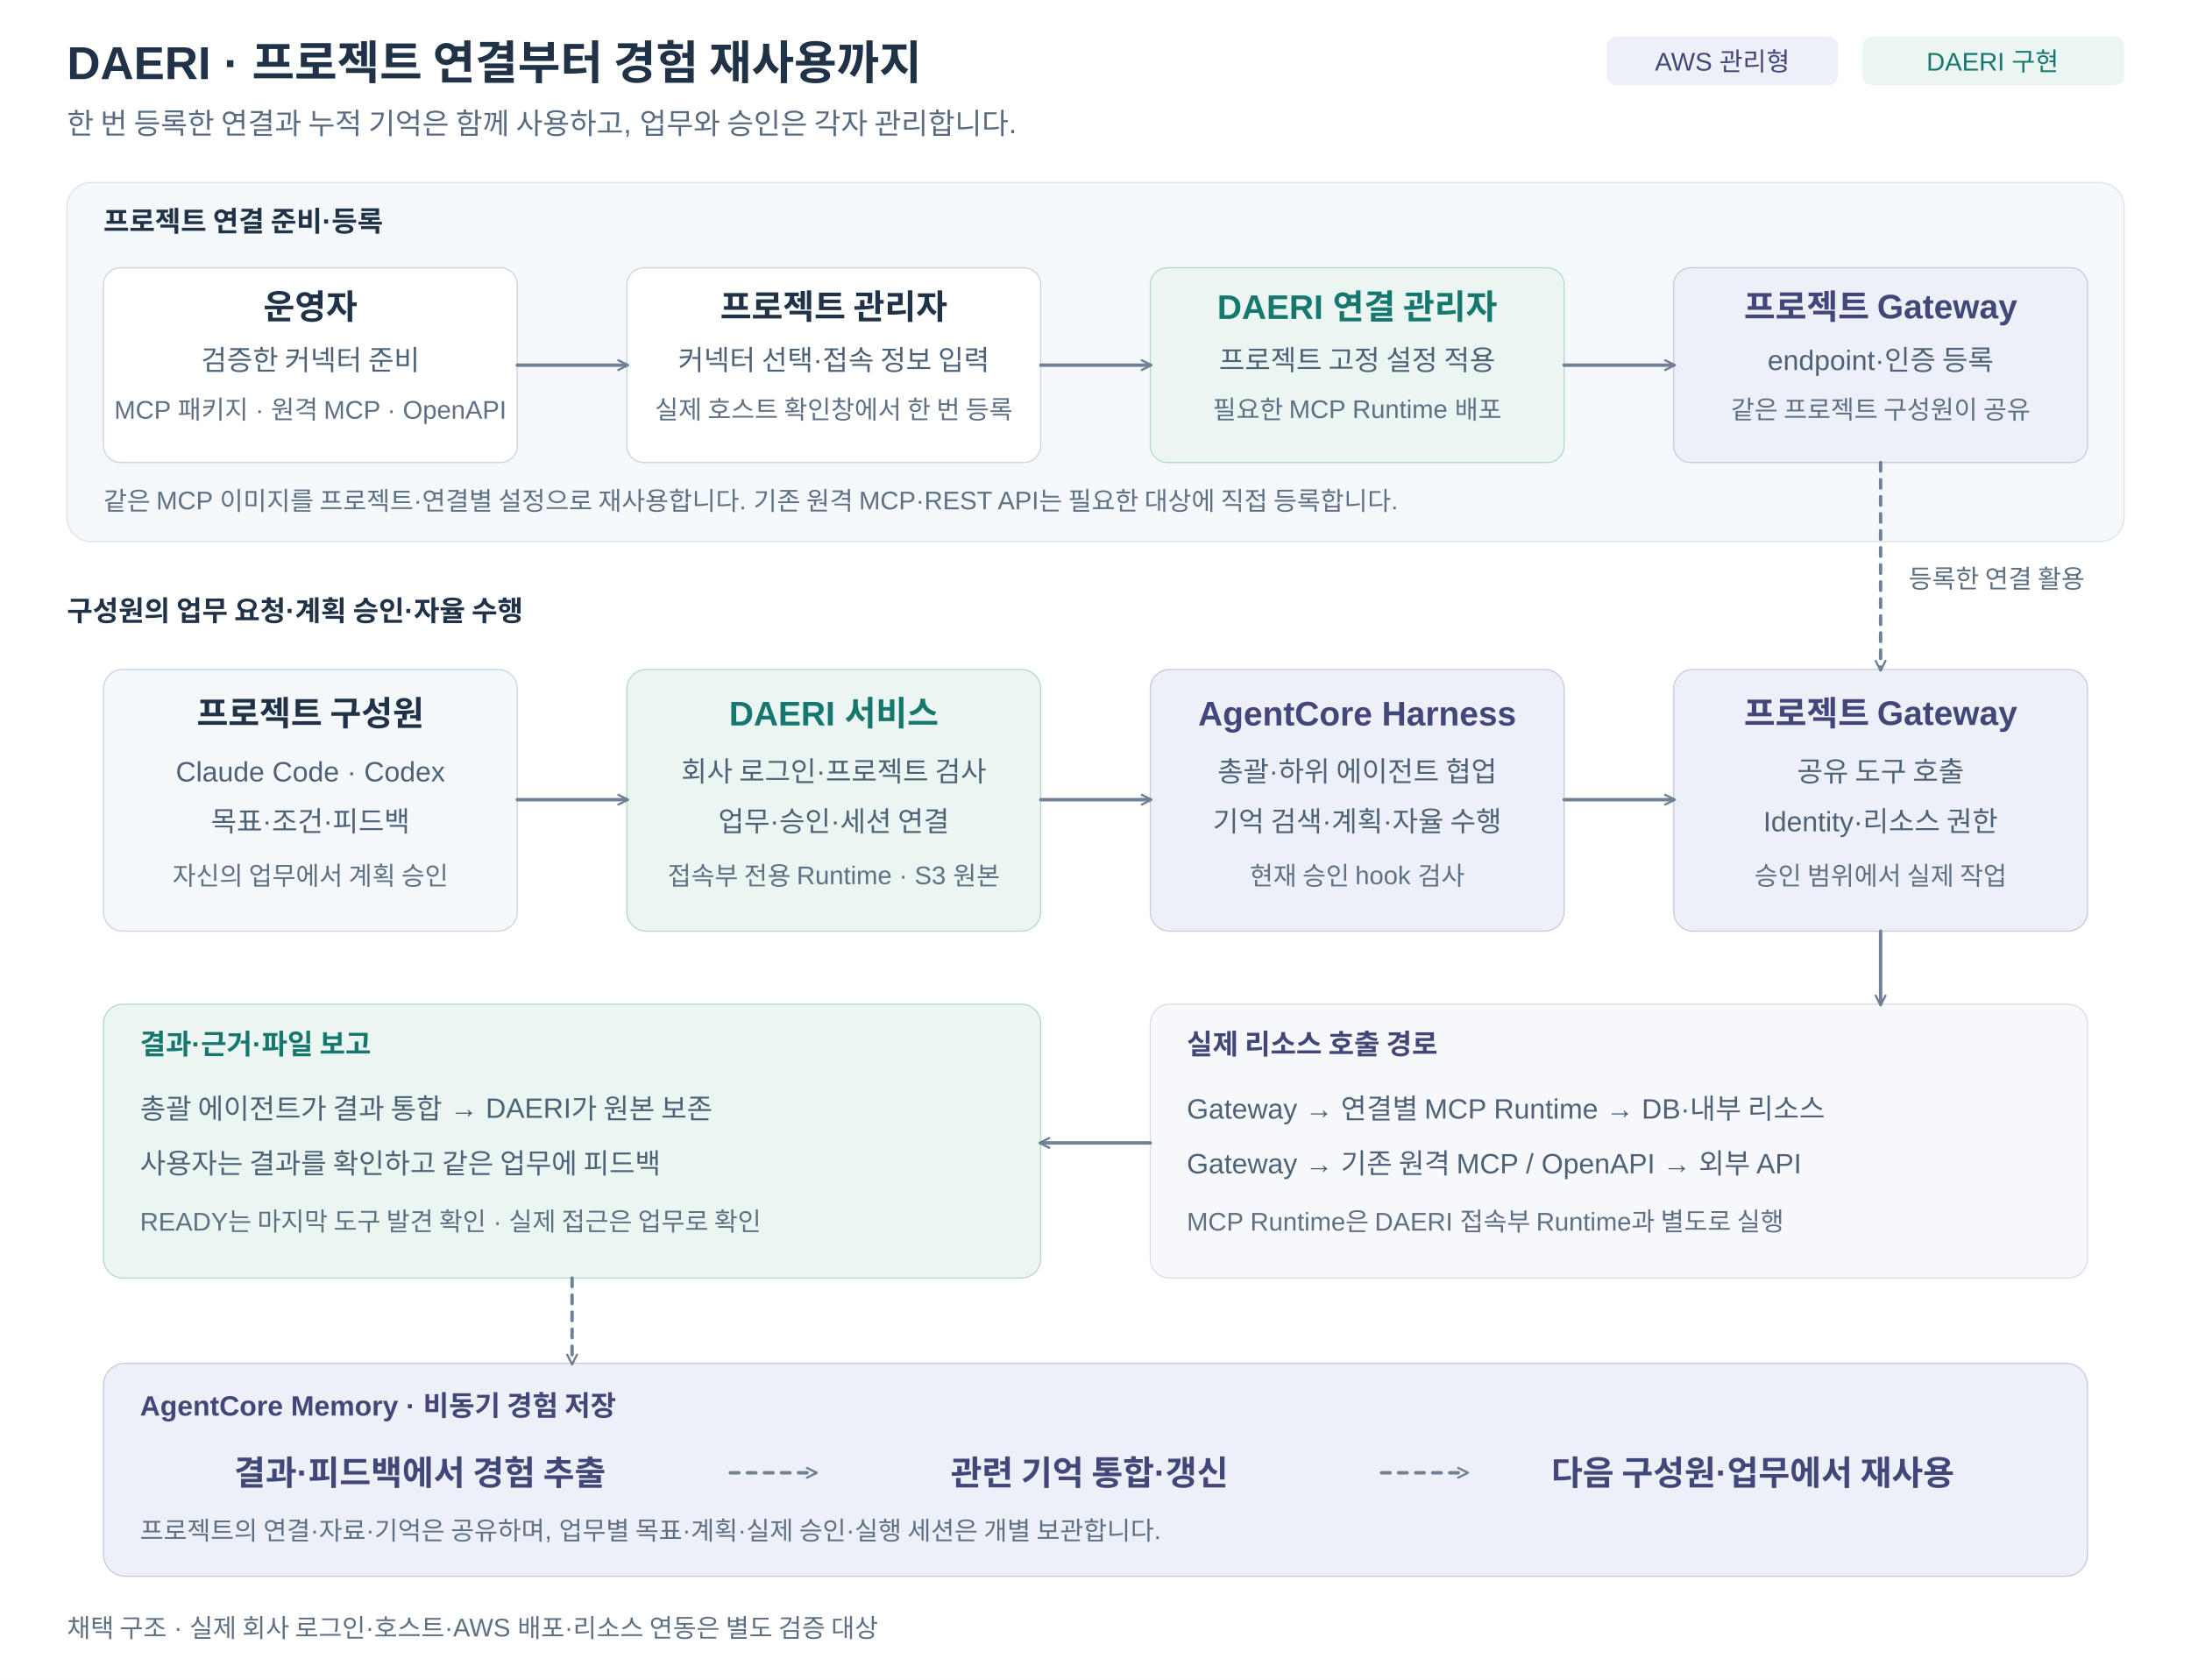
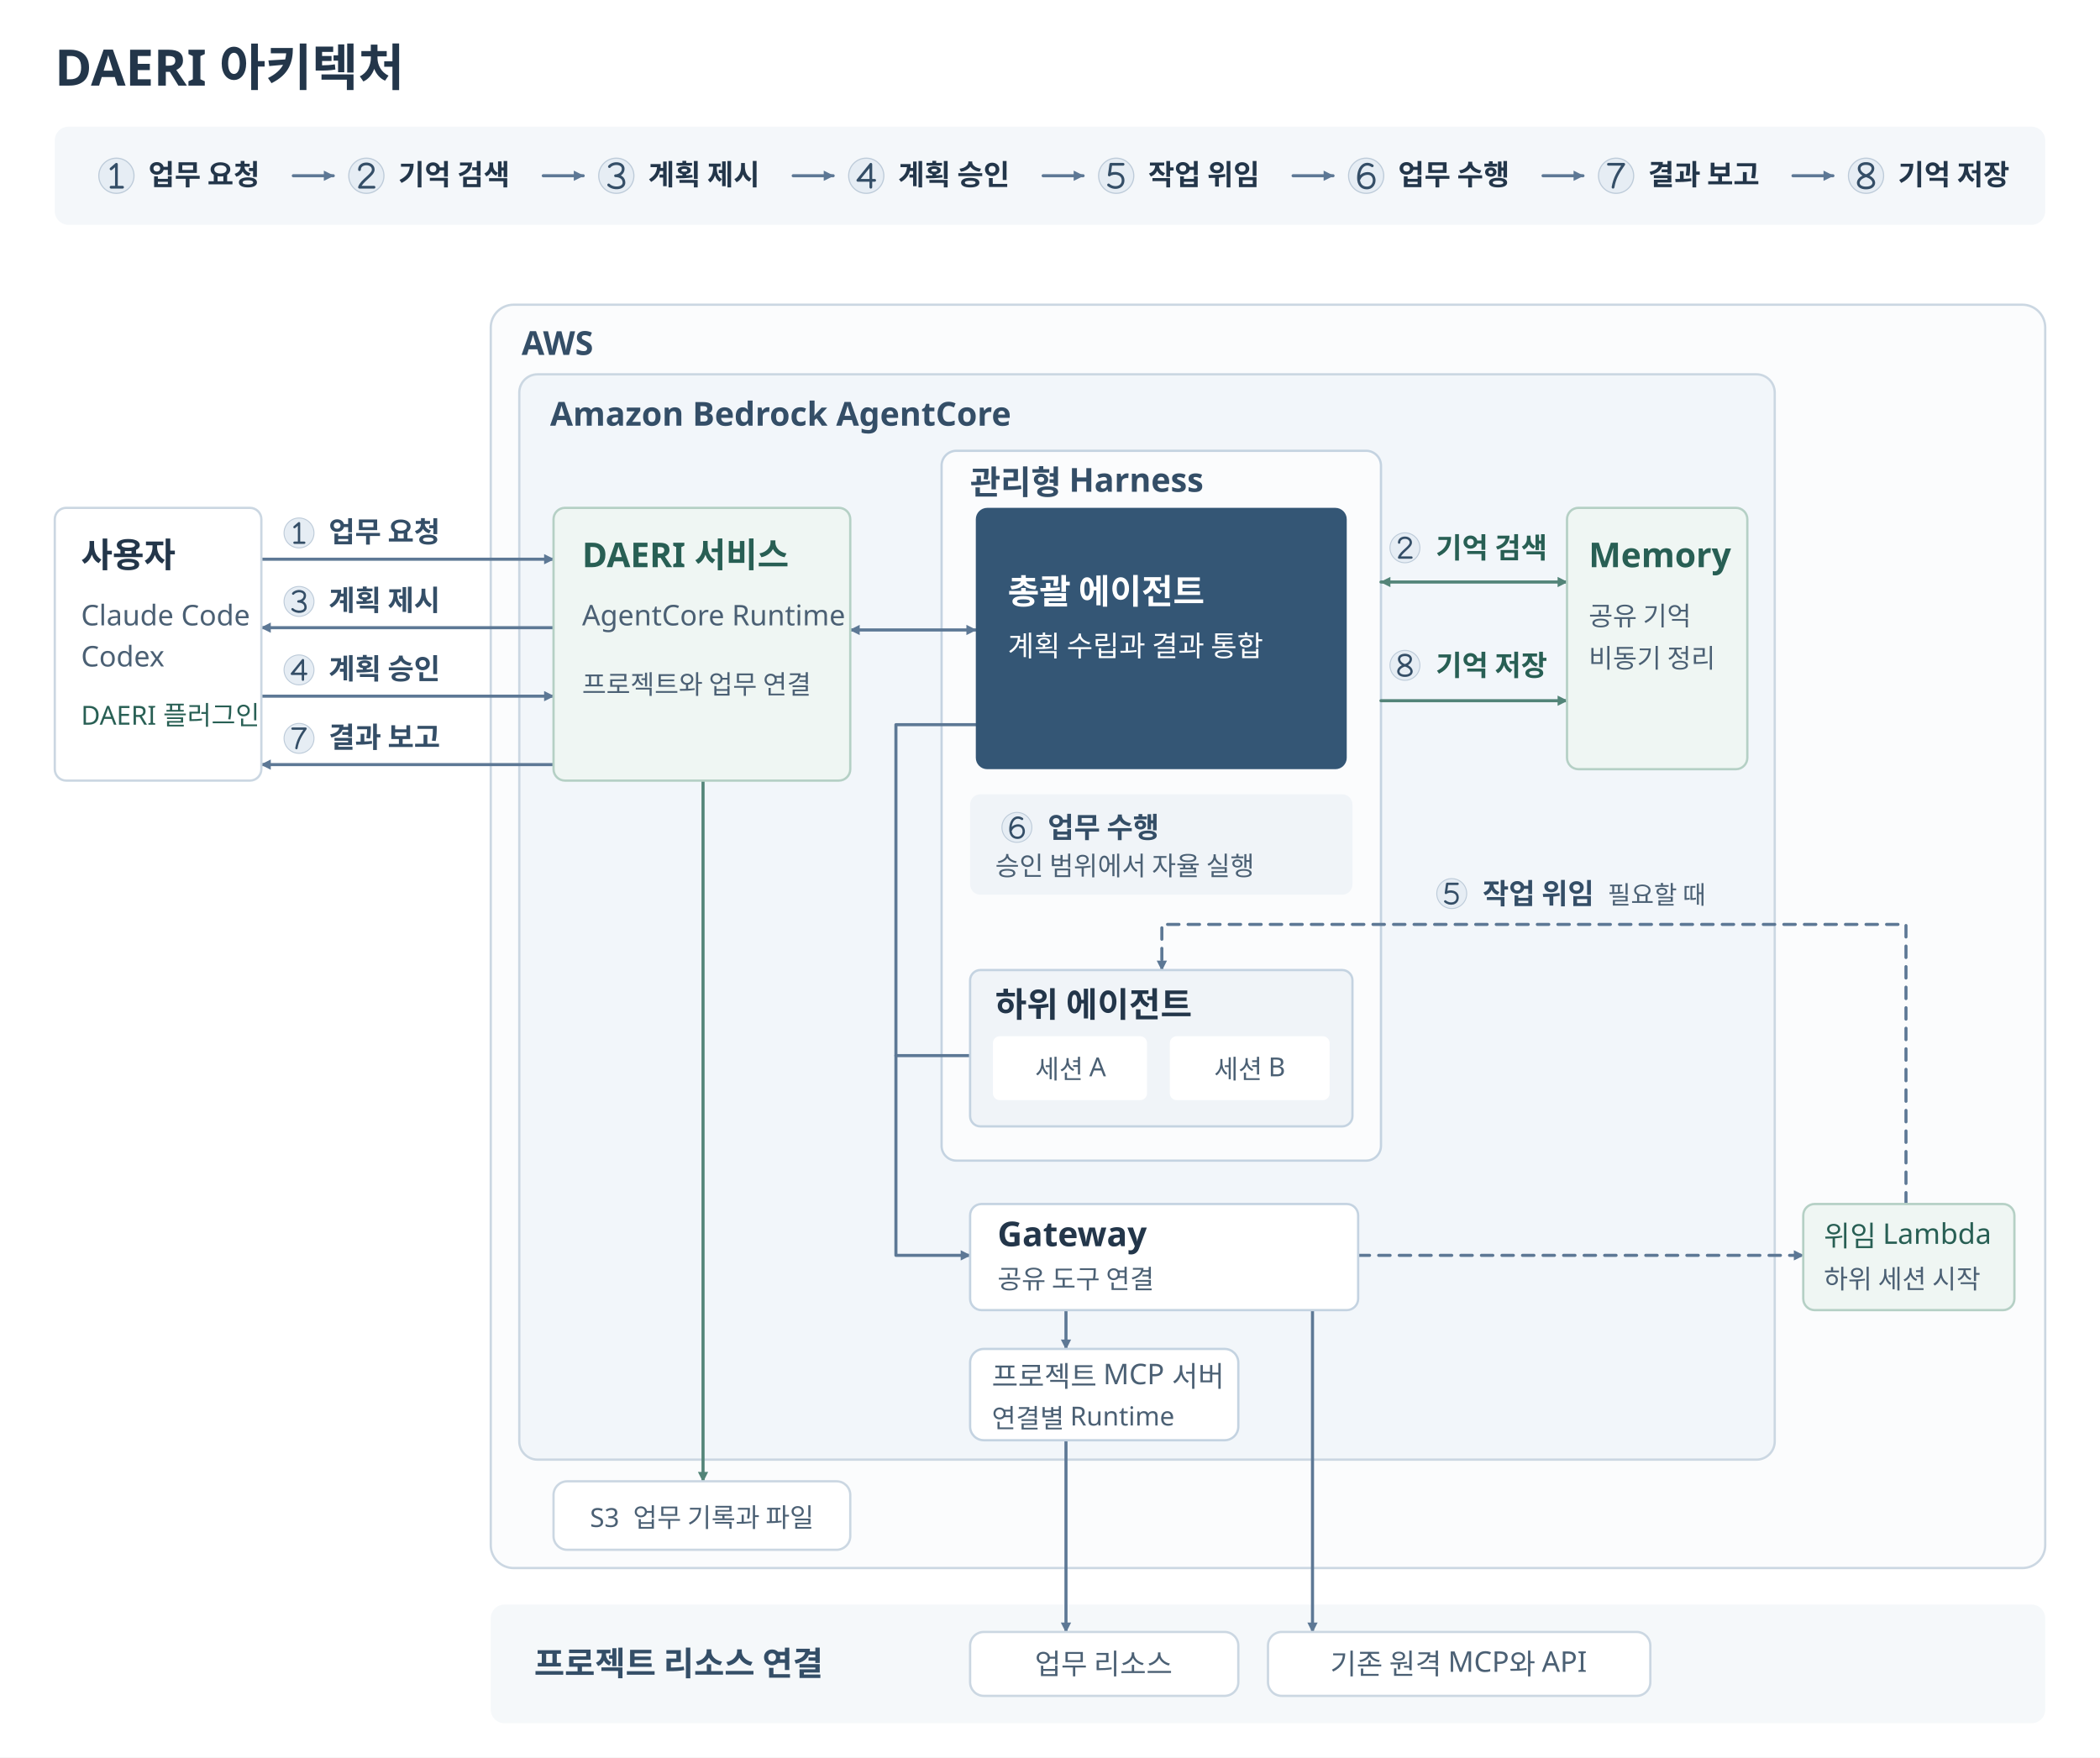
- <svg xmlns="http://www.w3.org/2000/svg" width="1800" height="1380" viewBox="0 0 1800 1380" role="img" aria-labelledby="title desc">
+ <svg xmlns="http://www.w3.org/2000/svg" width="1840" height="1540" viewBox="0 0 1840 1540" role="img" aria-labelledby="title" aria-describedby="desc">
  <defs>
-     <marker id="arrow" markerWidth="10" markerHeight="10" refX="8" refY="5" orient="auto-start-reverse" markerUnits="userSpaceOnUse">
-       <path d="M1 1 9 5 1 9" fill="none" stroke="#708096" stroke-width="1.8" stroke-linecap="round" stroke-linejoin="round" />
+     <style>
+       text { font-family: "Apple SD Gothic Neo", "Noto Sans KR", "Malgun Gothic", sans-serif; fill: #23364a; }
+       .title { font-size: 44px; font-weight: 700; }
+       .zone { font-size: 29px; font-weight: 650; fill: #344e67; }
+       .heading { font-size: 30px; font-weight: 700; }
+       .detail, .small, .qualifier { fill: #4b6074; }
+       .detail { font-size: 25px; }
+       .small { font-size: 23px; }
+       .stage { font-size: 25px; font-weight: 650; fill: #344e67; }
+       .sequence { font-size: 25px; font-weight: 600; }
+       .qualifier { font-size: 22px; font-weight: 450; }
+       .white { fill: #fff; }
+       .teal { fill: #285f54; }
+       rect { stroke-width: 2; }
+       .route, .arrow { fill: none; stroke: #5d7895; stroke-width: 2.7; stroke-linecap: round; stroke-linejoin: round; }
+       .arrow { marker-end: url(#arrow); }
+       .both { marker-start: url(#arrow); }
+       .optional { stroke-dasharray: 10 8; }
+       .teal-route { stroke: #538478; marker-end: url(#teal-arrow); }
+       .teal-both { marker-start: url(#teal-arrow); }
+       .badge { fill: #e6edf4; stroke: #bdcbd9; stroke-width: 1.5; }
+       .digit { fill: none; stroke: #344e67; stroke-width: 3.6; stroke-linecap: round; stroke-linejoin: round; }
+     </style>
+     <marker id="arrow" viewBox="0 0 12 12" refX="11" refY="6" markerWidth="9" markerHeight="9" orient="auto-start-reverse" markerUnits="userSpaceOnUse">
+       <path d="M0 0L12 6L0 12Z" fill="#5d7895" />
    </marker>
-     <style>
-       text{font-family:"Apple SD Gothic Neo","Noto Sans KR",Arial,sans-serif;fill:#203247}
-       .title{font-size:38px;font-weight:750}.subtitle{font-size:24px;fill:#596b80}.heading{font-size:28px;font-weight:700}.body{font-size:23px;fill:#4e6277}.small{font-size:21px;fill:#5e7084}.tag{font-size:23px;font-weight:700}.line{fill:none;stroke:#708096;stroke-width:2.8;stroke-linecap:round;stroke-linejoin:round;marker-end:url(#arrow)}.dashed{stroke-dasharray:7 7}.aws{fill:#414779}.daeri{fill:#16776f}
-     </style>
+     <marker id="teal-arrow" viewBox="0 0 12 12" refX="11" refY="6" markerWidth="9" markerHeight="9" orient="auto-start-reverse" markerUnits="userSpaceOnUse">
+       <path d="M0 0L12 6L0 12Z" fill="#538478" />
+     </marker>
+     <g id="step-1">
+       <circle r="23" class="badge" />
+       <path d="M-7-9 0-15V15 M-7 15H8" class="digit" />
+     </g>
+     <g id="step-2">
+       <circle r="23" class="badge" />
+       <path d="M-9-8C-9-18 9-18 9-8 9-1-6 6-9 15H10" class="digit" />
+     </g>
+     <g id="step-3">
+       <circle r="23" class="badge" />
+       <path d="M-9-12C-4-18 9-17 9-9 9-3 3 0-1 0 5 0 10 3 10 9 10 17-4 18-10 12" class="digit" />
+     </g>
+     <g id="step-4">
+       <circle r="23" class="badge" />
+       <path d="M6 15V-15L-11 6H11" class="digit" />
+     </g>
+     <g id="step-5">
+       <circle r="23" class="badge" />
+       <path d="M9-15H-7L-9-1C-4-5 9-4 9 6 9 16-3 18-10 12" class="digit" />
+     </g>
+     <g id="step-6">
+       <circle r="23" class="badge" />
+       <path d="M8-13C-1-19-10-12-10 3-10 11-6 16 1 16 13 16 14-3 2-3-4-3-8 1-9 4" class="digit" />
+     </g>
+     <g id="step-7">
+       <circle r="23" class="badge" />
+       <path d="M-10-15H10C3-5-2 3-4 15" class="digit" />
+     </g>
+     <g id="step-8">
+       <circle r="23" class="badge" />
+       <path d="M0-16C12-16 12-4 0 0-14 4-13 16 0 16 13 16 14 4 0 0-12-4-12-16 0-16Z" class="digit" />
+     </g>
  </defs>
-   <rect width="1800" height="1380" fill="#fff" />
-   <text x="55" y="65" class="title">DAERI · 프로젝트 연결부터 경험 재사용까지</text>
-   <text x="55" y="110" class="subtitle">한 번 등록한 연결과 누적 기억은 함께 사용하고, 업무와 승인은 각자 관리합니다.</text>
-   <g aria-label="구현 책임 범례">
-     <rect x="1320" y="30" width="190" height="40" rx="8" fill="#eef0f8" />
-     <text x="1415" y="58" text-anchor="middle" class="small aws">AWS 관리형</text>
-     <rect x="1530" y="30" width="215" height="40" rx="8" fill="#ebf6f2" />
-     <text x="1637" y="58" text-anchor="middle" class="small daeri">DAERI 구현</text>
-   </g>
-   <rect x="55" y="150" width="1690" height="295" rx="20" fill="#f5f8fb" stroke="#dce3eb" />
-   <text x="85" y="190" class="tag">프로젝트 연결 준비·등록</text>
-   <g text-anchor="middle">
-     <rect x="85" y="220" width="340" height="160" rx="14" fill="#fff" stroke="#cbd5e1" />
-     <text x="255" y="262" class="heading">운영자</text>
-     <text x="255" y="304" class="body">검증한 커넥터 준비</text>
-     <text x="255" y="344" class="small">MCP 패키지 · 원격 MCP · OpenAPI</text>
-     <rect x="515" y="220" width="340" height="160" rx="14" fill="#fff" stroke="#cbd5e1" />
-     <text x="685" y="262" class="heading">프로젝트 관리자</text>
-     <text x="685" y="304" class="body">커넥터 선택·접속 정보 입력</text>
-     <text x="685" y="344" class="small">실제 호스트 확인창에서 한 번 등록</text>
-     <rect x="945" y="220" width="340" height="160" rx="14" fill="#ebf6f2" stroke="#b7d8d0" />
-     <text x="1115" y="262" class="heading daeri">DAERI 연결 관리자</text>
-     <text x="1115" y="304" class="body">프로젝트 고정 설정 적용</text>
-     <text x="1115" y="344" class="small">필요한 MCP Runtime 배포</text>
-     <rect x="1375" y="220" width="340" height="160" rx="14" fill="#eef0f8" stroke="#c6cbe1" />
-     <text x="1545" y="262" class="heading aws">프로젝트 Gateway</text>
-     <text x="1545" y="304" class="body">endpoint·인증 등록</text>
-     <text x="1545" y="344" class="small">같은 프로젝트 구성원이 공유</text>
-   </g>
-   <path d="M425 300H515" class="line" />
-   <path d="M855 300H945" class="line" />
-   <path d="M1285 300H1375" class="line" />
-   <text x="85" y="419" class="small">같은 MCP 이미지를 프로젝트·연결별 설정으로 재사용합니다. 기존 원격 MCP·REST API는 필요한 대상에 직접 등록합니다.</text>
-   <text x="55" y="510" class="tag">구성원의 업무 요청·계획 승인·자율 수행</text>
-   <g text-anchor="middle">
-     <rect x="85" y="550" width="340" height="215" rx="16" fill="#f5f8fb" stroke="#cbd5e1" />
-     <text x="255" y="596" class="heading">프로젝트 구성원</text>
-     <text x="255" y="642" class="body">Claude Code · Codex</text>
-     <text x="255" y="683" class="body">목표·조건·피드백</text>
-     <text x="255" y="727" class="small">자신의 업무에서 계획 승인</text>
-     <rect x="515" y="550" width="340" height="215" rx="16" fill="#ebf6f2" stroke="#b7d8d0" />
-     <text x="685" y="596" class="heading daeri">DAERI 서비스</text>
-     <text x="685" y="642" class="body">회사 로그인·프로젝트 검사</text>
-     <text x="685" y="683" class="body">업무·승인·세션 연결</text>
-     <text x="685" y="727" class="small">접속부 전용 Runtime · S3 원본</text>
-     <rect x="945" y="550" width="340" height="215" rx="16" fill="#eef0f8" stroke="#c6cbe1" />
-     <text x="1115" y="596" class="heading aws">AgentCore Harness</text>
-     <text x="1115" y="642" class="body">총괄·하위 에이전트 협업</text>
-     <text x="1115" y="683" class="body">기억 검색·계획·자율 수행</text>
-     <text x="1115" y="727" class="small">현재 승인 hook 검사</text>
-     <rect x="1375" y="550" width="340" height="215" rx="16" fill="#eef0f8" stroke="#c6cbe1" />
-     <text x="1545" y="596" class="heading aws">프로젝트 Gateway</text>
-     <text x="1545" y="642" class="body">공유 도구 호출</text>
-     <text x="1545" y="683" class="body">Identity·리소스 권한</text>
-     <text x="1545" y="727" class="small">승인 범위에서 실제 작업</text>
-   </g>
-   <path d="M425 657H515" class="line" />
-   <path d="M855 657H945" class="line" />
-   <path d="M1285 657H1375" class="line" />
-   <path d="M1545 380V550" class="line dashed" />
-   <text x="1568" y="483" class="small">등록한 연결 활용</text>
-   <rect x="945" y="825" width="770" height="225" rx="16" fill="#f7f8fc" stroke="#d9deeb" />
-   <text x="975" y="866" class="tag aws">실제 리소스 호출 경로</text>
-   <text x="975" y="919" class="body">Gateway → 연결별 MCP Runtime → DB·내부 리소스</text>
-   <text x="975" y="964" class="body">Gateway → 기존 원격 MCP / OpenAPI → 외부 API</text>
-   <text x="975" y="1011" class="small">MCP Runtime은 DAERI 접속부 Runtime과 별도로 실행</text>
-   <path d="M1545 765V825" class="line" />
-   <rect x="85" y="825" width="770" height="225" rx="16" fill="#ebf6f2" stroke="#b7d8d0" />
-   <text x="115" y="866" class="tag daeri">결과·근거·파일 보고</text>
-   <text x="115" y="919" class="body">총괄 에이전트가 결과 통합 → DAERI가 원본 보존</text>
-   <text x="115" y="964" class="body">사용자는 결과를 확인하고 같은 업무에 피드백</text>
-   <text x="115" y="1011" class="small">READY는 마지막 도구 발견 확인 · 실제 접근은 업무로 확인</text>
-   <path d="M945 939H855" class="line" />
-   <rect x="85" y="1120" width="1630" height="175" rx="18" fill="#eef0f8" stroke="#c6cbe1" />
-   <text x="115" y="1163" class="tag aws">AgentCore Memory · 비동기 경험 저장</text>
-   <g text-anchor="middle">
-     <text x="345" y="1220" class="heading aws">결과·피드백에서 경험 추출</text>
-     <text x="895" y="1220" class="heading aws">관련 기억 통합·갱신</text>
-     <text x="1440" y="1220" class="heading aws">다음 구성원·업무에서 재사용</text>
-   </g>
-   <path d="M600 1210H670" class="line dashed" />
-   <path d="M1135 1210H1205" class="line dashed" />
-   <path d="M470 1050V1120" class="line dashed" />
-   <text x="115" y="1265" class="small">프로젝트의 연결·자료·기억은 공유하며, 업무별 목표·계획·실제 승인·실행 세션은 개별 보관합니다.</text>
-   <text x="55" y="1345" class="small">채택 구조 · 실제 회사 로그인·호스트·AWS 배포·리소스 연동은 별도 검증 대상</text>
+   <rect width="1840" height="1540" fill="#fff" />
+   <text x="48" y="75" class="title">DAERI 아키텍처</text>
+   <g aria-label="업무 순서">
+     <rect x="48" y="111" width="1744" height="86" rx="12" fill="#f4f7fa" />
+     <use href="#step-1" transform="translate(102 154) scale(0.67)" aria-hidden="true" />
+     <text x="130" y="162" class="sequence">업무 요청</text>
+     <path d="M257 154h35" class="arrow" />
+     <use href="#step-2" transform="translate(321 154) scale(0.67)" aria-hidden="true" />
+     <text x="349" y="162" class="sequence">기억 검색</text>
+     <path d="M476 154h35" class="arrow" />
+     <use href="#step-3" transform="translate(540 154) scale(0.67)" aria-hidden="true" />
+     <text x="568" y="162" class="sequence">계획 제시</text>
+     <path d="M695 154h35" class="arrow" />
+     <use href="#step-4" transform="translate(759 154) scale(0.67)" aria-hidden="true" />
+     <text x="787" y="162" class="sequence">계획 승인</text>
+     <path d="M914 154h35" class="arrow" />
+     <use href="#step-5" transform="translate(978 154) scale(0.67)" aria-hidden="true" />
+     <text x="1006" y="162" class="sequence">작업 위임</text>
+     <path d="M1133 154h35" class="arrow" />
+     <use href="#step-6" transform="translate(1197 154) scale(0.67)" aria-hidden="true" />
+     <text x="1225" y="162" class="sequence">업무 수행</text>
+     <path d="M1352 154h35" class="arrow" />
+     <use href="#step-7" transform="translate(1416 154) scale(0.67)" aria-hidden="true" />
+     <text x="1444" y="162" class="sequence">결과 보고</text>
+     <path d="M1571 154h35" class="arrow" />
+     <use href="#step-8" transform="translate(1635 154) scale(0.67)" aria-hidden="true" />
+     <text x="1663" y="162" class="sequence">기억 저장</text>
+   </g>
+   <g aria-label="AWS와 AgentCore 경계">
+     <rect x="430" y="267" width="1362" height="1107" rx="20" fill="#fbfcfd" stroke="#cbd7e2" />
+     <text x="457" y="311" class="zone">AWS</text>
+     <rect x="455" y="328" width="1100" height="951" rx="16" fill="#f2f6fa" stroke="#cbd7e2" />
+     <text x="482" y="373" class="zone">Amazon Bedrock AgentCore</text>
+     <rect x="825" y="395" width="385" height="622" rx="13" fill="#fbfcfd" stroke="#c4d3e1" />
+     <text x="850" y="433" class="zone">관리형 Harness</text>
+     <rect x="430" y="1406" width="1362" height="104" rx="12" fill="#f5f8fa" />
+     <text x="468" y="1468" class="zone">프로젝트 리소스 연결</text>
+   </g>
+   <g aria-label="요청, 계획, 승인 및 보고 전달">
+     <path d="M229 490H485" class="arrow" />
+     <path d="M485 550H229" class="arrow" />
+     <path d="M229 610H485" class="arrow" />
+     <path d="M485 670H229" class="arrow" />
+     <path d="M745 552H855" class="arrow both" />
+     <path d="M616 684V1298" class="arrow teal-route" />
+   </g>
+   <g aria-label="기억과 프로젝트 도구 연결">
+     <path d="M1210 510H1373" class="arrow teal-route teal-both" />
+     <path d="M1210 614H1373" class="arrow teal-route" />
+     <path d="M855 635H785V1100H850" class="arrow" />
+     <path d="M850 925H785" class="route" />
+     <path d="M1190 1100H1580" class="arrow optional" />
+     <path d="M1670 1055V810H1018V850" class="arrow optional" />
+     <path d="M934 1148V1182" class="arrow" />
+     <path d="M934 1262V1430" class="arrow" />
+     <path d="M1150 1148V1430" class="arrow" />
+   </g>
+   <g aria-label="사용자와 DAERI 서비스">
+     <rect x="48" y="445" width="181" height="239" rx="10" fill="#fff" stroke="#cbd7e2" />
+     <text x="71" y="497" class="heading">사용자</text>
+     <text x="71" y="548" class="detail">Claude Code</text>
+     <text x="71" y="584" class="detail">Codex</text>
+     <text x="71" y="635" class="small teal">DAERI 플러그인</text>
+     <rect x="485" y="445" width="260" height="239" rx="10" fill="#eff6f3" stroke="#b5d0c5" />
+     <text x="510" y="497" class="heading teal">DAERI 서비스</text>
+     <text x="510" y="548" class="detail">AgentCore Runtime</text>
+     <text x="510" y="608" class="small">프로젝트와 업무 연결</text>
+     <rect x="485" y="1298" width="260" height="60" rx="12" fill="#fff" stroke="#cbd7e2" />
+     <text x="615" y="1338" class="small" text-anchor="middle">S3<tspan dx="12">업무 기록과 파일</tspan>
+     </text>
+   </g>
+   <g aria-label="관리형 Harness의 총괄과 하위 에이전트">
+     <rect x="855" y="445" width="325" height="229" rx="10" fill="#345675" />
+     <text x="883" y="529" class="heading white">총괄 에이전트</text>
+     <text x="883" y="575" class="detail white">계획 수립과 결과 통합</text>
+     <rect x="850" y="696" width="335" height="88" rx="9" fill="#f0f4f8" />
+     <text x="872" y="767" class="small">승인 범위에서 자율 실행</text>
+     <rect x="850" y="850" width="335" height="137" rx="9" fill="#f0f4f8" stroke="#c4d3e1" />
+     <text x="872" y="891" class="heading">하위 에이전트</text>
+     <rect x="870" y="908" width="135" height="56" rx="6" fill="#fff" />
+     <rect x="1025" y="908" width="140" height="56" rx="6" fill="#fff" />
+     <text x="938" y="945" class="small" text-anchor="middle">세션 A</text>
+     <text x="1095" y="945" class="small" text-anchor="middle">세션 B</text>
+   </g>
+   <g aria-label="프로젝트 공유 기억">
+     <rect x="1373" y="445" width="158" height="229" rx="10" fill="#eff6f3" stroke="#b5d0c5" />
+     <text x="1392" y="497" class="heading teal">Memory</text>
+     <text x="1392" y="548" class="small">공유 기억</text>
+     <text x="1392" y="585" class="small">비동기 정리</text>
+   </g>
+   <g aria-label="Gateway의 도구 연결과 선택적 위임">
+     <rect x="850" y="1055" width="340" height="93" rx="10" fill="#fff" stroke="#c4d3e1" />
+     <text x="874" y="1092" class="heading">Gateway</text>
+     <text x="874" y="1129" class="small">공유 도구 연결</text>
+     <rect x="1580" y="1055" width="185" height="93" rx="10" fill="#eff6f3" stroke="#b5d0c5" />
+     <text x="1598" y="1092" class="detail teal">위임 Lambda</text>
+     <text x="1598" y="1129" class="small">하위 세션 시작</text>
+     <rect x="850" y="1182" width="235" height="80" rx="12" fill="#fff" stroke="#c4d3e1" />
+     <text x="869" y="1215" class="detail">프로젝트 MCP 서버</text>
+     <text x="869" y="1251" class="small">연결별 Runtime</text>
+     <rect x="850" y="1430" width="235" height="56" rx="12" fill="#fff" stroke="#cbd7e2" />
+     <text x="967" y="1467" class="detail" text-anchor="middle">업무 리소스</text>
+     <rect x="1111" y="1430" width="335" height="56" rx="12" fill="#fff" stroke="#cbd7e2" />
+     <text x="1278" y="1467" class="detail" text-anchor="middle">기존 원격 MCP와 API</text>
+   </g>
+   <g aria-label="1 업무 요청">
+     <use href="#step-1" transform="translate(262 467) scale(0.57)" aria-hidden="true" />
+     <text x="288" y="475" class="stage">업무 요청</text>
+   </g>
+   <g aria-label="3 계획 제시">
+     <use href="#step-3" transform="translate(262 527) scale(0.57)" aria-hidden="true" />
+     <text x="288" y="535" class="stage">계획 제시</text>
+   </g>
+   <g aria-label="4 계획 승인">
+     <use href="#step-4" transform="translate(262 587) scale(0.57)" aria-hidden="true" />
+     <text x="288" y="595" class="stage">계획 승인</text>
+   </g>
+   <g aria-label="7 결과 보고">
+     <use href="#step-7" transform="translate(262 647) scale(0.57)" aria-hidden="true" />
+     <text x="288" y="655" class="stage">결과 보고</text>
+   </g>
+   <g aria-label="2 기억 검색">
+     <use href="#step-2" transform="translate(1231 480) scale(0.57)" aria-hidden="true" />
+     <text x="1258" y="489" class="stage teal">기억 검색</text>
+   </g>
+   <g aria-label="8 기억 저장">
+     <use href="#step-8" transform="translate(1231 583) scale(0.57)" aria-hidden="true" />
+     <text x="1258" y="592" class="stage teal">기억 저장</text>
+   </g>
+   <g aria-label="5 작업 위임, 필요한 경우">
+     <use href="#step-5" transform="translate(1272 783) scale(0.57)" aria-hidden="true" />
+     <text x="1299" y="792" class="stage">작업 위임<tspan dx="12" class="qualifier">필요할 때</tspan>
+     </text>
+   </g>
+   <g aria-label="6 업무 수행">
+     <use href="#step-6" transform="translate(891 725) scale(0.57)" aria-hidden="true" />
+     <text x="918" y="734" class="stage">업무 수행</text>
+   </g>
</svg>
